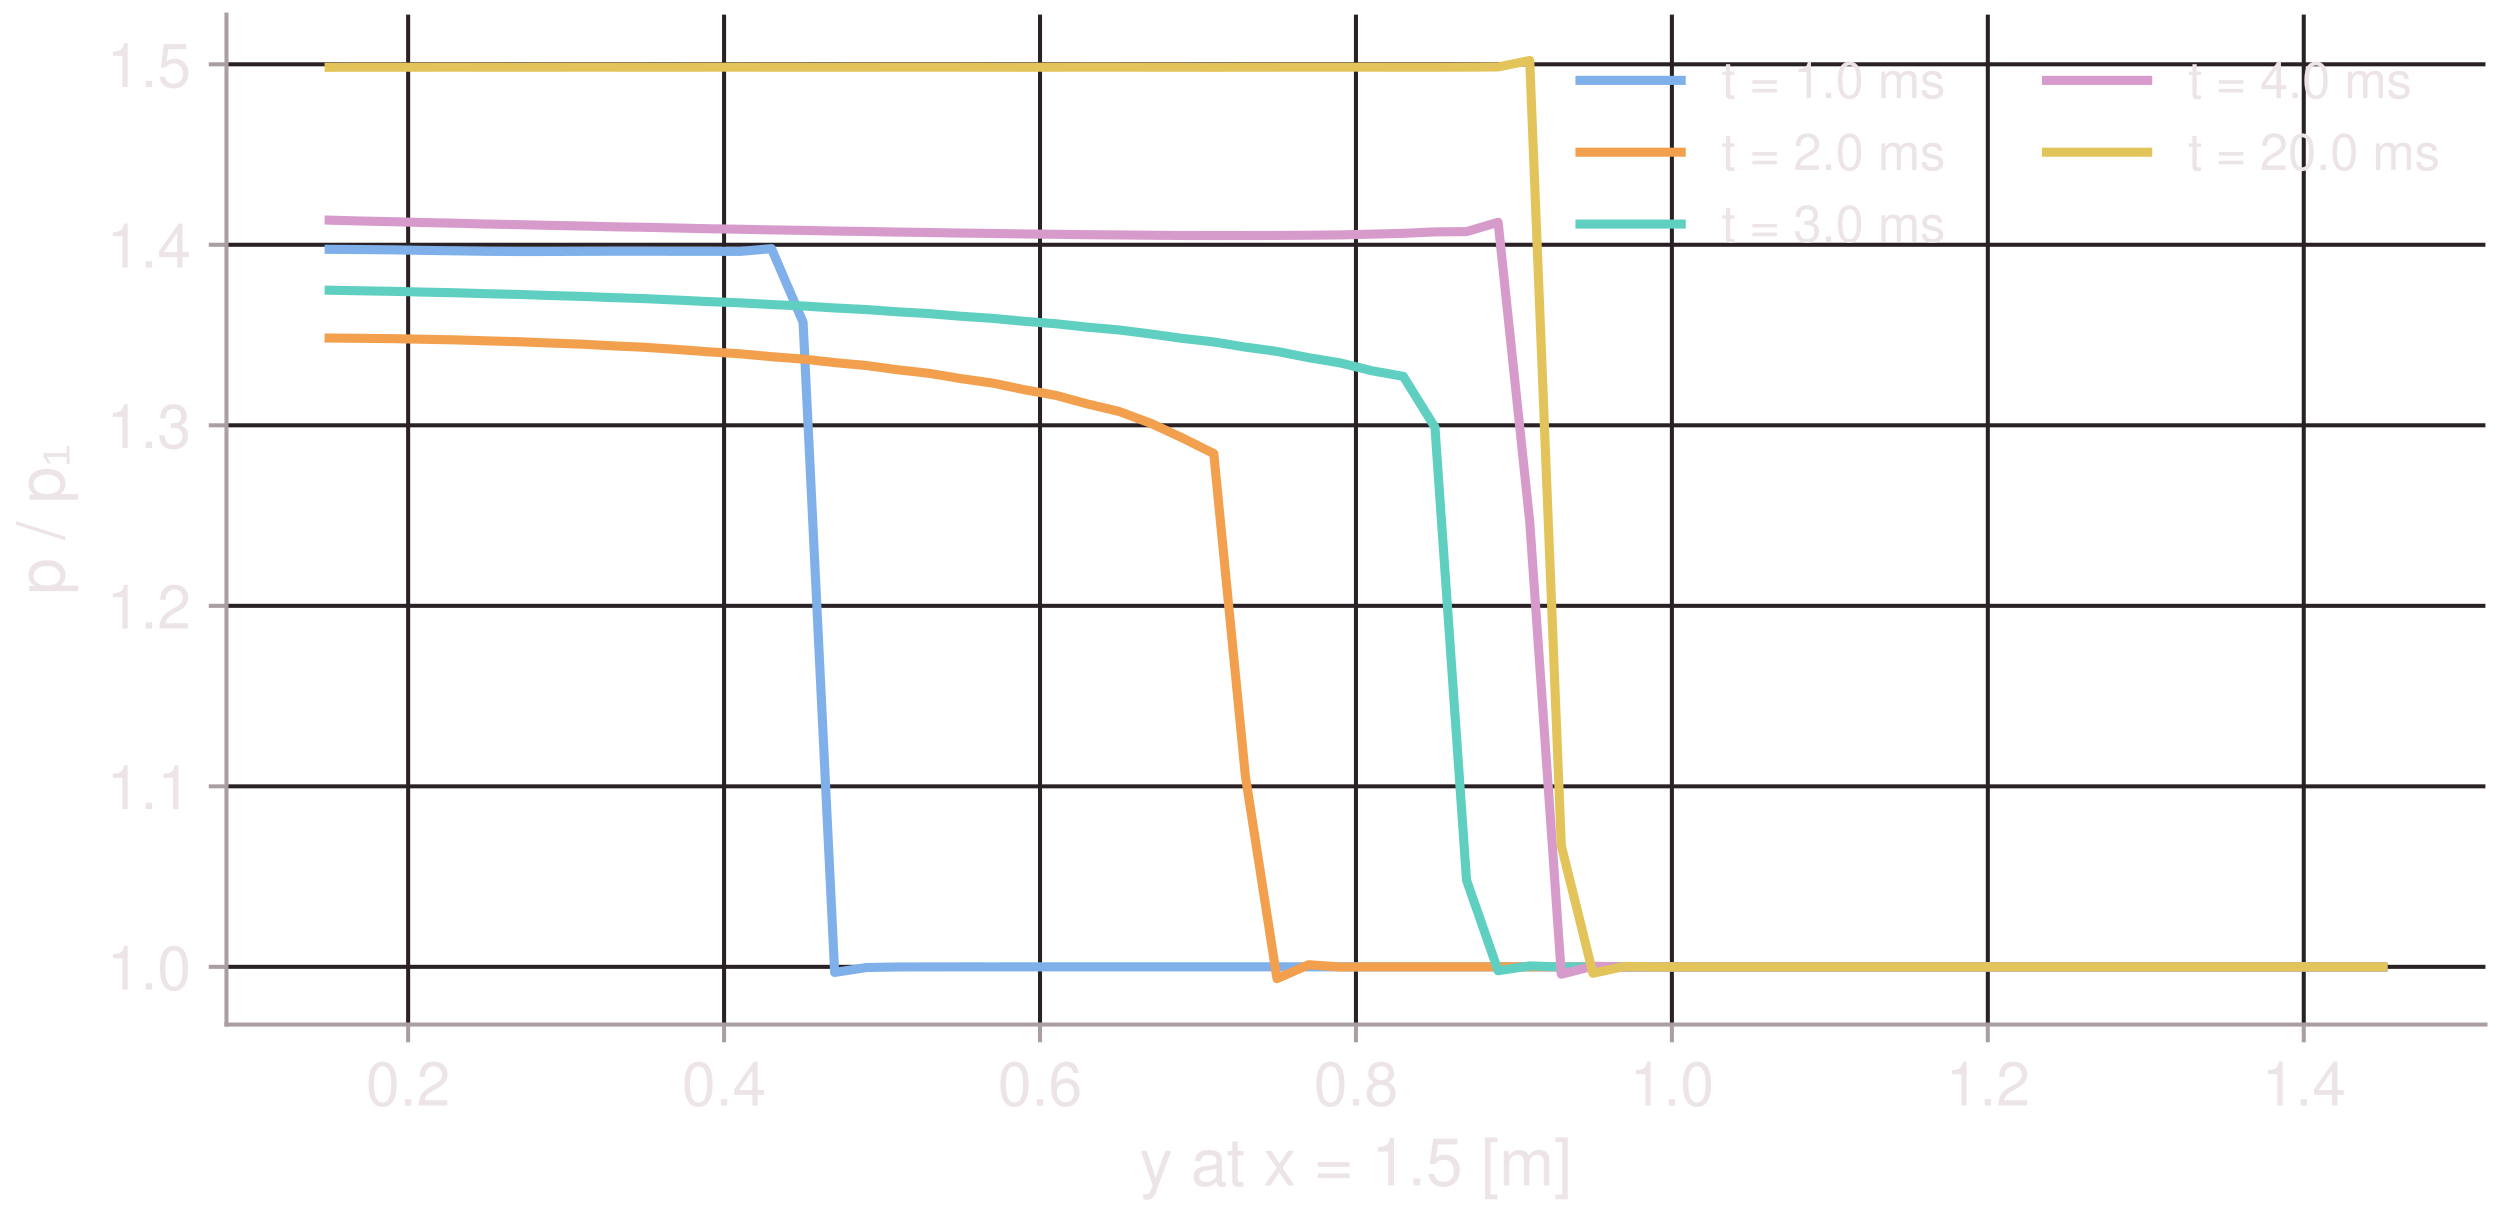
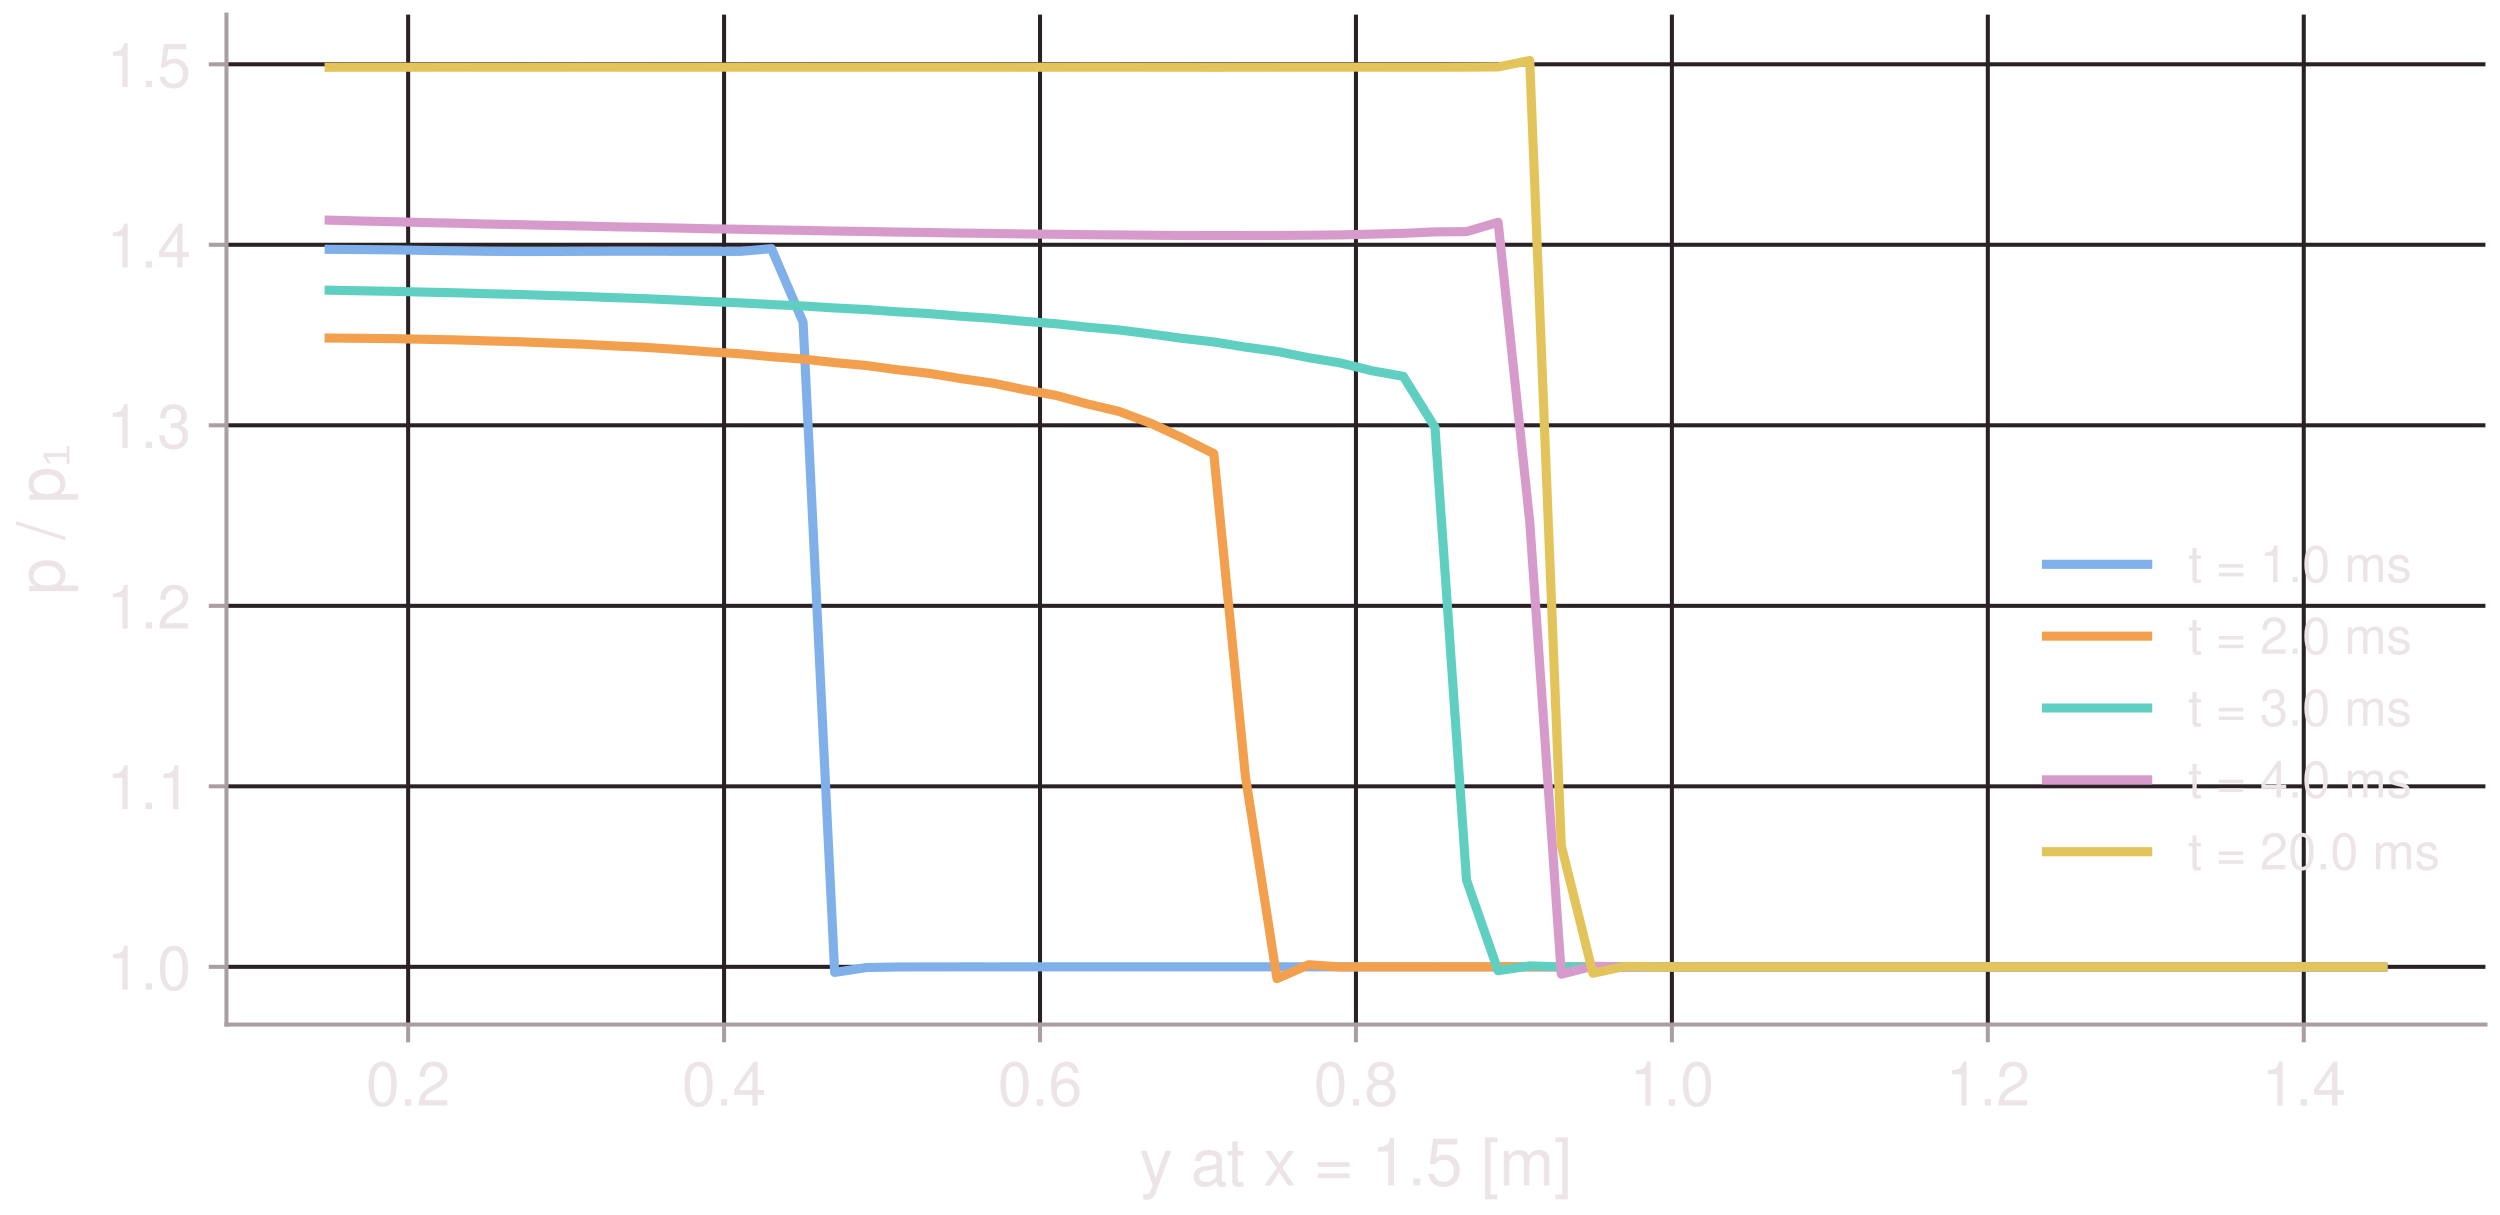
<svg xmlns="http://www.w3.org/2000/svg" xmlns:xlink="http://www.w3.org/1999/xlink" width="494.034pt" height="239.92pt" viewBox="0 0 494.034 239.92" version="1.1">
  <defs>
    <style type="text/css">*{stroke-linejoin: round; stroke-linecap: butt}</style>
  </defs>
  <g id="figure_1">
    <g id="patch_1">
      <path d="M 0 239.92  L 494.034 239.92  L 494.034 0  L 0 0  L 0 239.92  z " style="fill: none" />
    </g>
    <g id="axes_1">
      <g id="patch_2">
        <path d="M 44.754 202.464  L 491.154 202.464  L 491.154 2.88  L 44.754 2.88  L 44.754 202.464  z " style="fill: none" />
      </g>
      <g id="matplotlib.axis_1">
        <g id="xtick_1">
          <g id="line2d_1">
            <path d="M 80.654 202.464  L 80.654 2.88  " clip-path="url(#p6f1acf4b4b)" style="fill: none; stroke: #2a2126; stroke-width: 0.8; stroke-linecap: square" />
          </g>
          <g id="line2d_2">
            <defs>
              <path id="me1e8b48456" d="M 0 0  L 0 3.5  " style="stroke: #a99ea3; stroke-width: 0.8" />
            </defs>
            <g>
              <use xlink:href="#me1e8b48456" x="80.654" y="202.464" style="fill: #a99ea3; stroke: #a99ea3; stroke-width: 0.8" />
            </g>
          </g>
          <g id="text_1">
            <text style="font-size: 12px; font-family: 'Helvetica', 'Arial', 'DejaVu Sans'; text-anchor: middle; fill: #ece4e7" x="80.654" y="218.464" transform="rotate(-0 80.65368 218.464)">0.2</text>
          </g>
        </g>
        <g id="xtick_2">
          <g id="line2d_3">
            <path d="M 143.087 202.464  L 143.087 2.88  " clip-path="url(#p6f1acf4b4b)" style="fill: none; stroke: #2a2126; stroke-width: 0.8; stroke-linecap: square" />
          </g>
          <g id="line2d_4">
            <g>
              <use xlink:href="#me1e8b48456" x="143.087" y="202.464" style="fill: #a99ea3; stroke: #a99ea3; stroke-width: 0.8" />
            </g>
          </g>
          <g id="text_2">
            <text style="font-size: 12px; font-family: 'Helvetica', 'Arial', 'DejaVu Sans'; text-anchor: middle; fill: #ece4e7" x="143.087" y="218.464" transform="rotate(-0 143.0872 218.464)">0.4</text>
          </g>
        </g>
        <g id="xtick_3">
          <g id="line2d_5">
            <path d="M 205.521 202.464  L 205.521 2.88  " clip-path="url(#p6f1acf4b4b)" style="fill: none; stroke: #2a2126; stroke-width: 0.8; stroke-linecap: square" />
          </g>
          <g id="line2d_6">
            <g>
              <use xlink:href="#me1e8b48456" x="205.521" y="202.464" style="fill: #a99ea3; stroke: #a99ea3; stroke-width: 0.8" />
            </g>
          </g>
          <g id="text_3">
            <text style="font-size: 12px; font-family: 'Helvetica', 'Arial', 'DejaVu Sans'; text-anchor: middle; fill: #ece4e7" x="205.521" y="218.464" transform="rotate(-0 205.5208 218.464)">0.6</text>
          </g>
        </g>
        <g id="xtick_4">
          <g id="line2d_7">
            <path d="M 267.954 202.464  L 267.954 2.88  " clip-path="url(#p6f1acf4b4b)" style="fill: none; stroke: #2a2126; stroke-width: 0.8; stroke-linecap: square" />
          </g>
          <g id="line2d_8">
            <g>
              <use xlink:href="#me1e8b48456" x="267.954" y="202.464" style="fill: #a99ea3; stroke: #a99ea3; stroke-width: 0.8" />
            </g>
          </g>
          <g id="text_4">
            <text style="font-size: 12px; font-family: 'Helvetica', 'Arial', 'DejaVu Sans'; text-anchor: middle; fill: #ece4e7" x="267.954" y="218.464" transform="rotate(-0 267.9544 218.464)">0.8</text>
          </g>
        </g>
        <g id="xtick_5">
          <g id="line2d_9">
            <path d="M 330.388 202.464  L 330.388 2.88  " clip-path="url(#p6f1acf4b4b)" style="fill: none; stroke: #2a2126; stroke-width: 0.8; stroke-linecap: square" />
          </g>
          <g id="line2d_10">
            <g>
              <use xlink:href="#me1e8b48456" x="330.388" y="202.464" style="fill: #a99ea3; stroke: #a99ea3; stroke-width: 0.8" />
            </g>
          </g>
          <g id="text_5">
            <text style="font-size: 12px; font-family: 'Helvetica', 'Arial', 'DejaVu Sans'; text-anchor: middle; fill: #ece4e7" x="330.388" y="218.464" transform="rotate(-0 330.3879 218.464)">1.0</text>
          </g>
        </g>
        <g id="xtick_6">
          <g id="line2d_11">
            <path d="M 392.822 202.464  L 392.822 2.88  " clip-path="url(#p6f1acf4b4b)" style="fill: none; stroke: #2a2126; stroke-width: 0.8; stroke-linecap: square" />
          </g>
          <g id="line2d_12">
            <g>
              <use xlink:href="#me1e8b48456" x="392.822" y="202.464" style="fill: #a99ea3; stroke: #a99ea3; stroke-width: 0.8" />
            </g>
          </g>
          <g id="text_6">
            <text style="font-size: 12px; font-family: 'Helvetica', 'Arial', 'DejaVu Sans'; text-anchor: middle; fill: #ece4e7" x="392.822" y="218.464" transform="rotate(-0 392.8215 218.464)">1.2</text>
          </g>
        </g>
        <g id="xtick_7">
          <g id="line2d_13">
            <path d="M 455.255 202.464  L 455.255 2.88  " clip-path="url(#p6f1acf4b4b)" style="fill: none; stroke: #2a2126; stroke-width: 0.8; stroke-linecap: square" />
          </g>
          <g id="line2d_14">
            <g>
              <use xlink:href="#me1e8b48456" x="455.255" y="202.464" style="fill: #a99ea3; stroke: #a99ea3; stroke-width: 0.8" />
            </g>
          </g>
          <g id="text_7">
            <text style="font-size: 12px; font-family: 'Helvetica', 'Arial', 'DejaVu Sans'; text-anchor: middle; fill: #ece4e7" x="455.255" y="218.464" transform="rotate(-0 455.2551 218.464)">1.4</text>
          </g>
        </g>
        <g id="text_8">
          <text style="font-size: 13px; font-family: 'Helvetica', 'Arial', 'DejaVu Sans'; text-anchor: middle; fill: #ece4e7" x="267.954" y="234.253" transform="rotate(-0 267.9544 234.2531)">y at x = 1.5 [m]</text>
        </g>
      </g>
      <g id="matplotlib.axis_2">
        <g id="ytick_1">
          <g id="line2d_15">
            <path d="M 44.754 191.063  L 491.154 191.063  " clip-path="url(#p6f1acf4b4b)" style="fill: none; stroke: #2a2126; stroke-width: 0.8; stroke-linecap: square" />
          </g>
          <g id="line2d_16">
            <defs>
              <path id="m45a4b21da7" d="M 0 0  L -3.5 0  " style="stroke: #a99ea3; stroke-width: 0.8" />
            </defs>
            <g>
              <use xlink:href="#m45a4b21da7" x="44.754" y="191.063" style="fill: #a99ea3; stroke: #a99ea3; stroke-width: 0.8" />
            </g>
          </g>
          <g id="text_9">
            <text style="font-size: 12px; font-family: 'Helvetica', 'Arial', 'DejaVu Sans'; text-anchor: end; fill: #ece4e7" x="37.754" y="195.563" transform="rotate(-0 37.75438 195.5633)">1.0</text>
          </g>
        </g>
        <g id="ytick_2">
          <g id="line2d_17">
            <path d="M 44.754 155.391  L 491.154 155.391  " clip-path="url(#p6f1acf4b4b)" style="fill: none; stroke: #2a2126; stroke-width: 0.8; stroke-linecap: square" />
          </g>
          <g id="line2d_18">
            <g>
              <use xlink:href="#m45a4b21da7" x="44.754" y="155.391" style="fill: #a99ea3; stroke: #a99ea3; stroke-width: 0.8" />
            </g>
          </g>
          <g id="text_10">
            <text style="font-size: 12px; font-family: 'Helvetica', 'Arial', 'DejaVu Sans'; text-anchor: end; fill: #ece4e7" x="37.754" y="159.891" transform="rotate(-0 37.75438 159.891)">1.1</text>
          </g>
        </g>
        <g id="ytick_3">
          <g id="line2d_19">
            <path d="M 44.754 119.719  L 491.154 119.719  " clip-path="url(#p6f1acf4b4b)" style="fill: none; stroke: #2a2126; stroke-width: 0.8; stroke-linecap: square" />
          </g>
          <g id="line2d_20">
            <g>
              <use xlink:href="#m45a4b21da7" x="44.754" y="119.719" style="fill: #a99ea3; stroke: #a99ea3; stroke-width: 0.8" />
            </g>
          </g>
          <g id="text_11">
            <text style="font-size: 12px; font-family: 'Helvetica', 'Arial', 'DejaVu Sans'; text-anchor: end; fill: #ece4e7" x="37.754" y="124.219" transform="rotate(-0 37.75438 124.2187)">1.2</text>
          </g>
        </g>
        <g id="ytick_4">
          <g id="line2d_21">
            <path d="M 44.754 84.046  L 491.154 84.046  " clip-path="url(#p6f1acf4b4b)" style="fill: none; stroke: #2a2126; stroke-width: 0.8; stroke-linecap: square" />
          </g>
          <g id="line2d_22">
            <g>
              <use xlink:href="#m45a4b21da7" x="44.754" y="84.046" style="fill: #a99ea3; stroke: #a99ea3; stroke-width: 0.8" />
            </g>
          </g>
          <g id="text_12">
            <text style="font-size: 12px; font-family: 'Helvetica', 'Arial', 'DejaVu Sans'; text-anchor: end; fill: #ece4e7" x="37.754" y="88.546" transform="rotate(-0 37.75438 88.54635)">1.3</text>
          </g>
        </g>
        <g id="ytick_5">
          <g id="line2d_23">
            <path d="M 44.754 48.374  L 491.154 48.374  " clip-path="url(#p6f1acf4b4b)" style="fill: none; stroke: #2a2126; stroke-width: 0.8; stroke-linecap: square" />
          </g>
          <g id="line2d_24">
            <g>
              <use xlink:href="#m45a4b21da7" x="44.754" y="48.374" style="fill: #a99ea3; stroke: #a99ea3; stroke-width: 0.8" />
            </g>
          </g>
          <g id="text_13">
            <text style="font-size: 12px; font-family: 'Helvetica', 'Arial', 'DejaVu Sans'; text-anchor: end; fill: #ece4e7" x="37.754" y="52.874" transform="rotate(-0 37.75438 52.87402)">1.4</text>
          </g>
        </g>
        <g id="ytick_6">
          <g id="line2d_25">
            <path d="M 44.754 12.702  L 491.154 12.702  " clip-path="url(#p6f1acf4b4b)" style="fill: none; stroke: #2a2126; stroke-width: 0.8; stroke-linecap: square" />
          </g>
          <g id="line2d_26">
            <g>
              <use xlink:href="#m45a4b21da7" x="44.754" y="12.702" style="fill: #a99ea3; stroke: #a99ea3; stroke-width: 0.8" />
            </g>
          </g>
          <g id="text_14">
            <text style="font-size: 12px; font-family: 'Helvetica', 'Arial', 'DejaVu Sans'; text-anchor: end; fill: #ece4e7" x="37.754" y="17.202" transform="rotate(-0 37.75438 17.2017)">1.5</text>
          </g>
        </g>
        <g id="text_15">
          <text style="font-size: 13px; font-family: 'Helvetica', 'Arial', 'DejaVu Sans'; text-anchor: middle; fill: #ece4e7" x="12.63" y="102.672" transform="rotate(-90 12.63 102.672)">p / p₁</text>
        </g>
      </g>
      <g id="line2d_27">
        <path d="M 65.045 49.271  L 71.289 49.315  L 77.532 49.372  L 83.775 49.48  L 90.019 49.569  L 96.262 49.664  L 102.505 49.701  L 108.749 49.694  L 114.992 49.668  L 121.235 49.648  L 127.479 49.648  L 133.722 49.659  L 139.966 49.663  L 146.209 49.683  L 152.452 49.139  L 158.696 63.662  L 164.939 192.165  L 171.182 191.201  L 177.426 191.085  L 183.669 191.073  L 189.912 191.063  L 196.156 191.064  L 202.399 191.063  L 208.642 191.063  L 214.886 191.063  L 221.129 191.063  L 227.373 191.063  L 233.616 191.063  L 239.859 191.063  L 246.103 191.063  L 252.346 191.063  L 258.589 191.063  L 264.833 191.063  L 271.076 191.063  L 277.319 191.063  L 283.563 191.063  L 289.806 191.063  L 296.049 191.063  L 302.293 191.063  L 308.536 191.063  L 314.78 191.063  L 321.023 191.063  L 327.266 191.063  L 333.51 191.063  L 339.753 191.063  L 345.996 191.063  L 352.24 191.063  L 358.483 191.063  L 364.726 191.063  L 370.97 191.063  L 377.213 191.063  L 383.456 191.063  L 389.7 191.063  L 395.943 191.063  L 402.187 191.063  L 408.43 191.063  L 414.673 191.063  L 420.917 191.063  L 427.16 191.063  L 433.403 191.063  L 439.647 191.063  L 445.89 191.063  L 452.133 191.063  L 458.377 191.063  L 464.62 191.063  L 470.863 191.063  " clip-path="url(#p6f1acf4b4b)" style="fill: none; stroke: #7fb0ea; stroke-width: 1.8; stroke-linecap: square" />
      </g>
      <g id="line2d_28">
        <path d="M 65.045 66.799  L 71.289 66.853  L 77.532 66.921  L 83.775 67.045  L 90.019 67.165  L 96.262 67.358  L 102.505 67.528  L 108.749 67.788  L 114.992 68.012  L 121.235 68.35  L 127.479 68.632  L 133.722 69.05  L 139.966 69.522  L 146.209 69.913  L 152.452 70.486  L 158.696 70.959  L 164.939 71.655  L 171.182 72.232  L 177.426 73.079  L 183.669 73.783  L 189.912 74.828  L 196.156 75.703  L 202.399 77.014  L 208.642 78.127  L 214.886 79.827  L 221.129 81.305  L 227.373 83.633  L 233.616 86.523  L 239.859 89.647  L 246.103 153.34  L 252.346 193.392  L 258.589 190.642  L 264.833 191.096  L 271.076 191.057  L 277.319 191.059  L 283.563 191.064  L 289.806 191.063  L 296.049 191.063  L 302.293 191.063  L 308.536 191.063  L 314.78 191.063  L 321.023 191.063  L 327.266 191.063  L 333.51 191.063  L 339.753 191.063  L 345.996 191.063  L 352.24 191.063  L 358.483 191.063  L 364.726 191.063  L 370.97 191.063  L 377.213 191.063  L 383.456 191.063  L 389.7 191.063  L 395.943 191.063  L 402.187 191.063  L 408.43 191.063  L 414.673 191.063  L 420.917 191.063  L 427.16 191.063  L 433.403 191.063  L 439.647 191.063  L 445.89 191.063  L 452.133 191.063  L 458.377 191.063  L 464.62 191.063  L 470.863 191.063  " clip-path="url(#p6f1acf4b4b)" style="fill: none; stroke: #f2a04d; stroke-width: 1.8; stroke-linecap: square" />
      </g>
      <g id="line2d_29">
        <path d="M 65.045 57.343  L 71.289 57.465  L 77.532 57.571  L 83.775 57.727  L 90.019 57.855  L 96.262 58.038  L 102.505 58.186  L 108.749 58.401  L 114.992 58.572  L 121.235 58.816  L 127.479 59.014  L 133.722 59.296  L 139.966 59.598  L 146.209 59.841  L 152.452 60.187  L 158.696 60.463  L 164.939 60.857  L 171.182 61.172  L 177.426 61.622  L 183.669 61.982  L 189.912 62.497  L 196.156 62.909  L 202.399 63.499  L 208.642 63.973  L 214.886 64.654  L 221.129 65.204  L 227.373 65.996  L 233.616 66.865  L 239.859 67.572  L 246.103 68.6  L 252.346 69.445  L 258.589 70.685  L 264.833 71.715  L 271.076 73.259  L 277.319 74.381  L 283.563 84.437  L 289.806 173.928  L 296.049 191.828  L 302.293 190.873  L 308.536 191.085  L 314.78 191.059  L 321.023 191.064  L 327.266 191.063  L 333.51 191.063  L 339.753 191.063  L 345.996 191.063  L 352.24 191.063  L 358.483 191.063  L 364.726 191.063  L 370.97 191.063  L 377.213 191.063  L 383.456 191.063  L 389.7 191.063  L 395.943 191.063  L 402.187 191.063  L 408.43 191.063  L 414.673 191.063  L 420.917 191.063  L 427.16 191.063  L 433.403 191.063  L 439.647 191.063  L 445.89 191.063  L 452.133 191.063  L 458.377 191.063  L 464.62 191.063  L 470.863 191.063  " clip-path="url(#p6f1acf4b4b)" style="fill: none; stroke: #5fcfc1; stroke-width: 1.8; stroke-linecap: square" />
      </g>
      <g id="line2d_30">
        <path d="M 65.045 43.5  L 71.289 43.676  L 77.532 43.81  L 83.775 43.979  L 90.019 44.107  L 96.262 44.277  L 102.505 44.393  L 108.749 44.542  L 114.992 44.661  L 121.235 44.814  L 127.479 44.917  L 133.722 45.056  L 139.966 45.202  L 146.209 45.302  L 152.452 45.428  L 158.696 45.527  L 164.939 45.657  L 171.182 45.746  L 177.426 45.861  L 183.669 45.948  L 189.912 46.059  L 196.156 46.133  L 202.399 46.23  L 208.642 46.299  L 214.886 46.379  L 221.129 46.427  L 227.373 46.487  L 233.616 46.535  L 239.859 46.548  L 246.103 46.543  L 252.346 46.529  L 258.589 46.485  L 264.833 46.419  L 271.076 46.268  L 277.319 46.111  L 283.563 45.822  L 289.806 45.771  L 296.049 43.929  L 302.293 103.1  L 308.536 192.518  L 314.78 190.935  L 321.023 191.084  L 327.266 191.061  L 333.51 191.064  L 339.753 191.063  L 345.996 191.063  L 352.24 191.063  L 358.483 191.063  L 364.726 191.063  L 370.97 191.063  L 377.213 191.063  L 383.456 191.063  L 389.7 191.063  L 395.943 191.063  L 402.187 191.063  L 408.43 191.063  L 414.673 191.063  L 420.917 191.063  L 427.16 191.063  L 433.403 191.063  L 439.647 191.063  L 445.89 191.063  L 452.133 191.063  L 458.377 191.063  L 464.62 191.063  L 470.863 191.063  " clip-path="url(#p6f1acf4b4b)" style="fill: none; stroke: #d79bcb; stroke-width: 1.8; stroke-linecap: square" />
      </g>
      <g id="line2d_31">
        <path d="M 65.045 13.297  L 71.289 13.286  L 77.532 13.289  L 83.775 13.283  L 90.019 13.279  L 96.262 13.286  L 102.505 13.293  L 108.749 13.286  L 114.992 13.277  L 121.235 13.28  L 127.479 13.29  L 133.722 13.293  L 139.966 13.279  L 146.209 13.277  L 152.452 13.285  L 158.696 13.29  L 164.939 13.292  L 171.182 13.284  L 177.426 13.279  L 183.669 13.281  L 189.912 13.281  L 196.156 13.292  L 202.399 13.296  L 208.642 13.283  L 214.886 13.276  L 221.129 13.277  L 227.373 13.283  L 233.616 13.289  L 239.859 13.299  L 246.103 13.288  L 252.346 13.282  L 258.589 13.28  L 264.833 13.278  L 271.076 13.281  L 277.319 13.283  L 283.563 13.286  L 289.806 13.271  L 296.049 13.224  L 302.293 11.952  L 308.536 167.139  L 314.78 192.327  L 321.023 190.981  L 327.266 191.077  L 333.51 191.063  L 339.753 191.063  L 345.996 191.063  L 352.24 191.063  L 358.483 191.063  L 364.726 191.063  L 370.97 191.063  L 377.213 191.063  L 383.456 191.063  L 389.7 191.063  L 395.943 191.063  L 402.187 191.063  L 408.43 191.063  L 414.673 191.063  L 420.917 191.063  L 427.16 191.063  L 433.403 191.063  L 439.647 191.063  L 445.89 191.063  L 452.133 191.063  L 458.377 191.063  L 464.62 191.063  L 470.863 191.063  " clip-path="url(#p6f1acf4b4b)" style="fill: none; stroke: #e3c45a; stroke-width: 1.8; stroke-linecap: square" />
      </g>
      <g id="patch_3">
        <path d="M 44.754 202.464  L 44.754 2.88  " style="fill: none; stroke: #a99ea3; stroke-width: 0.8; stroke-linejoin: miter; stroke-linecap: square" />
      </g>
      <g id="patch_4">
        <path d="M 44.754 202.464  L 491.154 202.464  " style="fill: none; stroke: #a99ea3; stroke-width: 0.8; stroke-linejoin: miter; stroke-linecap: square" />
      </g>
      <g id="legend_1">
        <g id="line2d_32">
-           <path d="M 312.228 15.88  L 322.228 15.88  L 332.228 15.88  " style="fill: none; stroke: #7fb0ea; stroke-width: 1.8; stroke-linecap: square" />
+           <path d="M 404.411 111.51  L 414.411 111.51  L 424.411 111.51  " style="fill: none; stroke: #7fb0ea; stroke-width: 1.8; stroke-linecap: square" />
        </g>
        <g id="text_16">
-           <text style="font-size: 10px; font-family: 'Helvetica', 'Arial', 'DejaVu Sans'; text-anchor: start; fill: #ece4e7" x="340.228" y="19.38" transform="rotate(-0 340.2278 19.38)">t = 1.0 ms</text>
+           <text style="font-size: 10px; font-family: 'Helvetica', 'Arial', 'DejaVu Sans'; text-anchor: start; fill: #ece4e7" x="432.411" y="115.01" transform="rotate(-0 432.4106 115.0095)">t = 1.0 ms</text>
        </g>
        <g id="line2d_33">
-           <path d="M 312.228 30.079  L 322.228 30.079  L 332.228 30.079  " style="fill: none; stroke: #f2a04d; stroke-width: 1.8; stroke-linecap: square" />
+           <path d="M 404.411 125.709  L 414.411 125.709  L 424.411 125.709  " style="fill: none; stroke: #f2a04d; stroke-width: 1.8; stroke-linecap: square" />
        </g>
        <g id="text_17">
-           <text style="font-size: 10px; font-family: 'Helvetica', 'Arial', 'DejaVu Sans'; text-anchor: start; fill: #ece4e7" x="340.228" y="33.579" transform="rotate(-0 340.2278 33.57922)">t = 2.0 ms</text>
+           <text style="font-size: 10px; font-family: 'Helvetica', 'Arial', 'DejaVu Sans'; text-anchor: start; fill: #ece4e7" x="432.411" y="129.209" transform="rotate(-0 432.4106 129.2087)">t = 2.0 ms</text>
        </g>
        <g id="line2d_34">
-           <path d="M 312.228 44.278  L 322.228 44.278  L 332.228 44.278  " style="fill: none; stroke: #5fcfc1; stroke-width: 1.8; stroke-linecap: square" />
+           <path d="M 404.411 139.908  L 414.411 139.908  L 424.411 139.908  " style="fill: none; stroke: #5fcfc1; stroke-width: 1.8; stroke-linecap: square" />
        </g>
        <g id="text_18">
-           <text style="font-size: 10px; font-family: 'Helvetica', 'Arial', 'DejaVu Sans'; text-anchor: start; fill: #ece4e7" x="340.228" y="47.778" transform="rotate(-0 340.2278 47.77844)">t = 3.0 ms</text>
+           <text style="font-size: 10px; font-family: 'Helvetica', 'Arial', 'DejaVu Sans'; text-anchor: start; fill: #ece4e7" x="432.411" y="143.408" transform="rotate(-0 432.4106 143.4079)">t = 3.0 ms</text>
        </g>
        <g id="line2d_35">
-           <path d="M 404.411 15.88  L 414.411 15.88  L 424.411 15.88  " style="fill: none; stroke: #d79bcb; stroke-width: 1.8; stroke-linecap: square" />
+           <path d="M 404.411 154.107  L 414.411 154.107  L 424.411 154.107  " style="fill: none; stroke: #d79bcb; stroke-width: 1.8; stroke-linecap: square" />
        </g>
        <g id="text_19">
-           <text style="font-size: 10px; font-family: 'Helvetica', 'Arial', 'DejaVu Sans'; text-anchor: start; fill: #ece4e7" x="432.411" y="19.38" transform="rotate(-0 432.4106 19.38)">t = 4.0 ms</text>
+           <text style="font-size: 10px; font-family: 'Helvetica', 'Arial', 'DejaVu Sans'; text-anchor: start; fill: #ece4e7" x="432.411" y="157.607" transform="rotate(-0 432.4106 157.6072)">t = 4.0 ms</text>
        </g>
        <g id="line2d_36">
-           <path d="M 404.411 30.079  L 414.411 30.079  L 424.411 30.079  " style="fill: none; stroke: #e3c45a; stroke-width: 1.8; stroke-linecap: square" />
+           <path d="M 404.411 168.306  L 414.411 168.306  L 424.411 168.306  " style="fill: none; stroke: #e3c45a; stroke-width: 1.8; stroke-linecap: square" />
        </g>
        <g id="text_20">
-           <text style="font-size: 10px; font-family: 'Helvetica', 'Arial', 'DejaVu Sans'; text-anchor: start; fill: #ece4e7" x="432.411" y="33.579" transform="rotate(-0 432.4106 33.57922)">t = 20.0 ms</text>
+           <text style="font-size: 10px; font-family: 'Helvetica', 'Arial', 'DejaVu Sans'; text-anchor: start; fill: #ece4e7" x="432.411" y="171.806" transform="rotate(-0 432.4106 171.8064)">t = 20.0 ms</text>
        </g>
      </g>
    </g>
  </g>
  <defs>
    <clipPath id="p6f1acf4b4b">
      <rect x="44.754" y="2.88" width="446.4" height="199.584" />
    </clipPath>
  </defs>
</svg>
